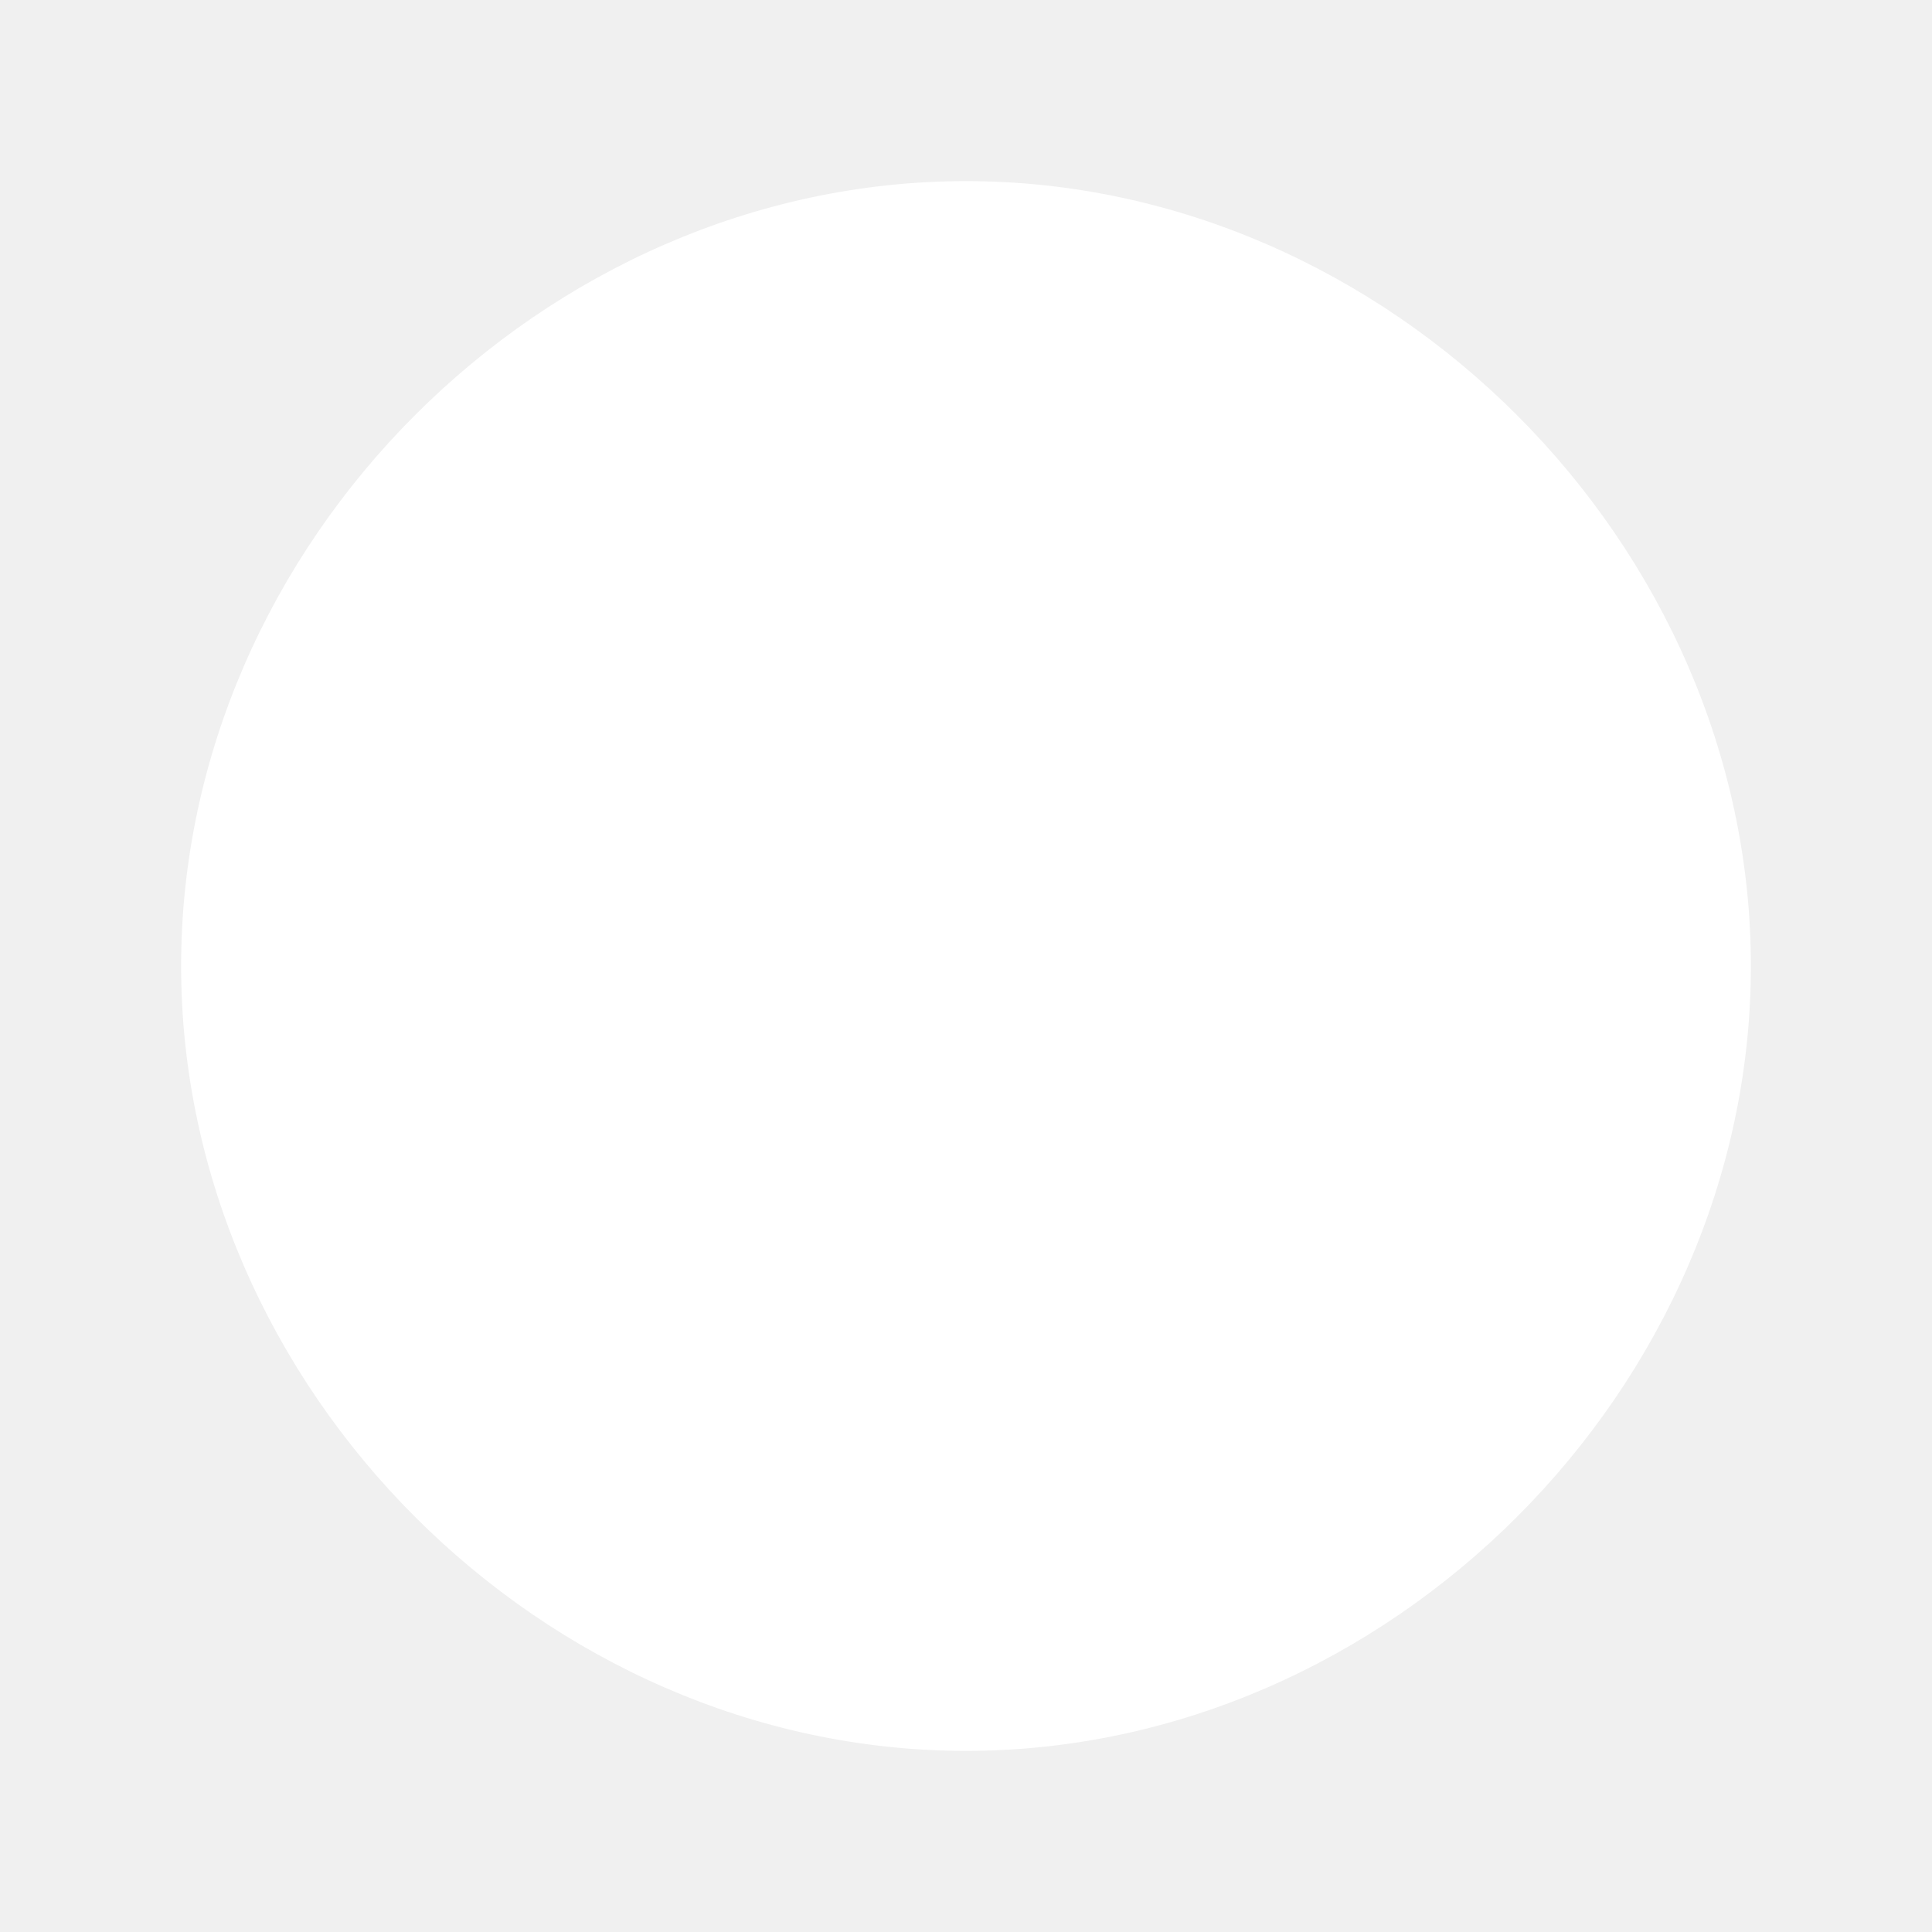
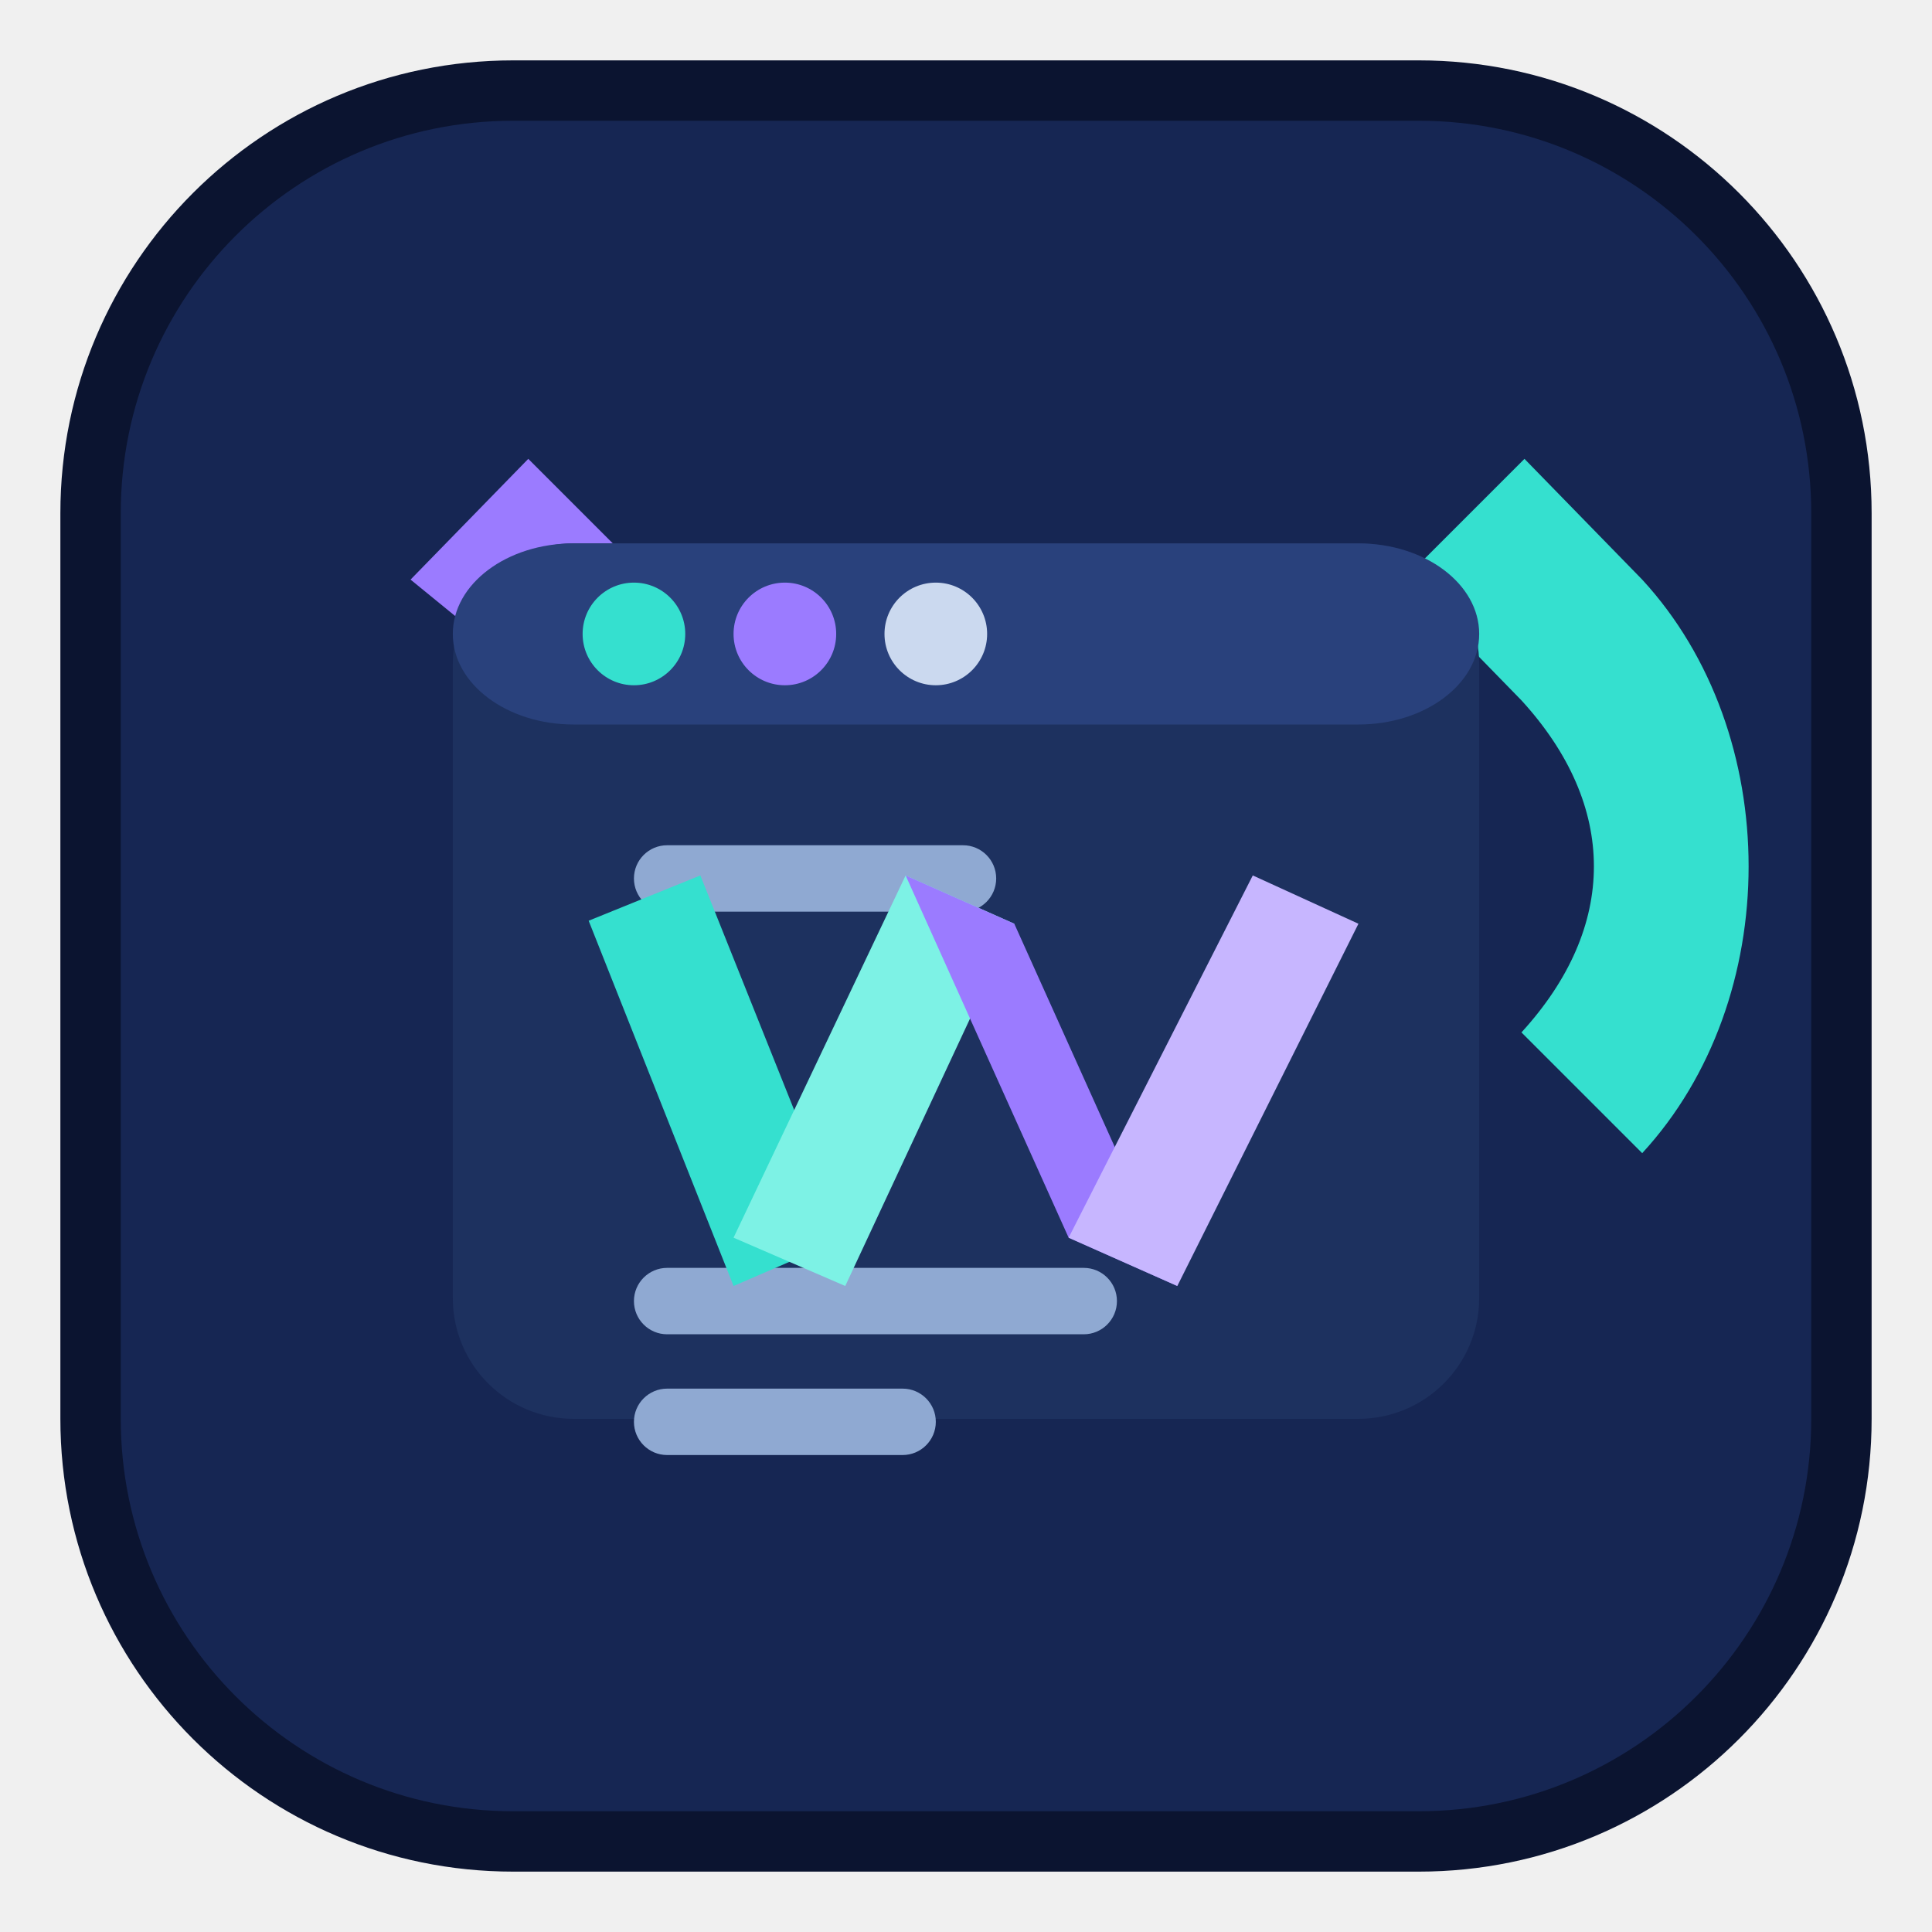
- <svg xmlns="http://www.w3.org/2000/svg" viewBox="0 0 64 64">
-   <path fill="#FFFFFF" d="M32 6 C46 6 58 18 58 32 C58 46 46 58 32 58 C18 58 6 46 6 32 C6 18 18 6 32 6 Z" />
-   <path fill="#FFFFFF" d="M18 14 L32 28 L46 14" />
-   <path fill="#FFFFFF" d="M18 50 L32 36 L46 50" />
-   <path fill="#FFFFFF" d="M12 22 L28 22" />
-   <path fill="#FFFFFF" d="M12 42 L28 42" />
-   <path fill="#FFFFFF" d="M36 22 L52 22" />
-   <path fill="#FFFFFF" d="M36 42 L52 42" />
-   <path fill="#FFFFFF" d="M31 8v8" />
-   <path fill="#FFFFFF" d="M31 48v8" />
+ <svg xmlns="http://www.w3.org/2000/svg" viewBox="0 0 64 64" fill="#35e0cf" role="img" aria-label="OpenWeb">
+   <rect x="2" y="2" width="60" height="60" rx="15" fill="#0b1430" />
+   <rect x="4" y="4" width="56" height="56" rx="13" fill="#162653" />
+   <path fill="#35e0cf" d="M50.5 15.2 L54.4 19.2 C59.1 24.3 59.1 33.1 54.4 38.2 L50.4 34.2 C53.6 30.7 53.6 26.7 50.4 23.2 L46.5 19.2 Z" />
+   <path fill="#9b7bff" d="M13.6 19.2 L17.5 15.2 L21.5 19.2 L18.5 23.2 Z" />
+   <rect x="15" y="18" width="34" height="29" rx="4" fill="#1d315f" />
+   <rect x="15" y="18" width="34" height="6" rx="4" fill="#29417c" />
+   <circle cx="21" cy="21" r="1.7" fill="#35e0cf" />
+   <circle cx="26" cy="21" r="1.7" fill="#9b7bff" />
+   <circle cx="31" cy="21" r="1.7" fill="#cbd9ef" />
+   <rect x="21" y="28" width="12" height="2.2" rx="1.1" fill="#8fa9d2" />
+   <rect x="21" y="42" width="16" height="2.2" rx="1.1" fill="#8fa9d2" />
+   <rect x="21" y="46" width="10" height="2.2" rx="1.1" fill="#8fa9d2" />
+   <path fill="#35e0cf" d="M19.5 30.5 L23.2 29.0 L28.0 41.0 L24.3 42.6 Z" />
+   <path fill="#7df2e5" d="M24.3 41.0 L28.0 42.6 L33.6 30.6 L30.0 29.0 Z" />
+   <path fill="#9b7bff" d="M30.0 29.0 L33.6 30.6 L39.0 42.6 L35.4 41.0 Z" />
+   <path fill="#c7b6ff" d="M35.4 41.0 L39.0 42.6 L45.0 30.6 L41.5 29.0 Z" />
</svg>
